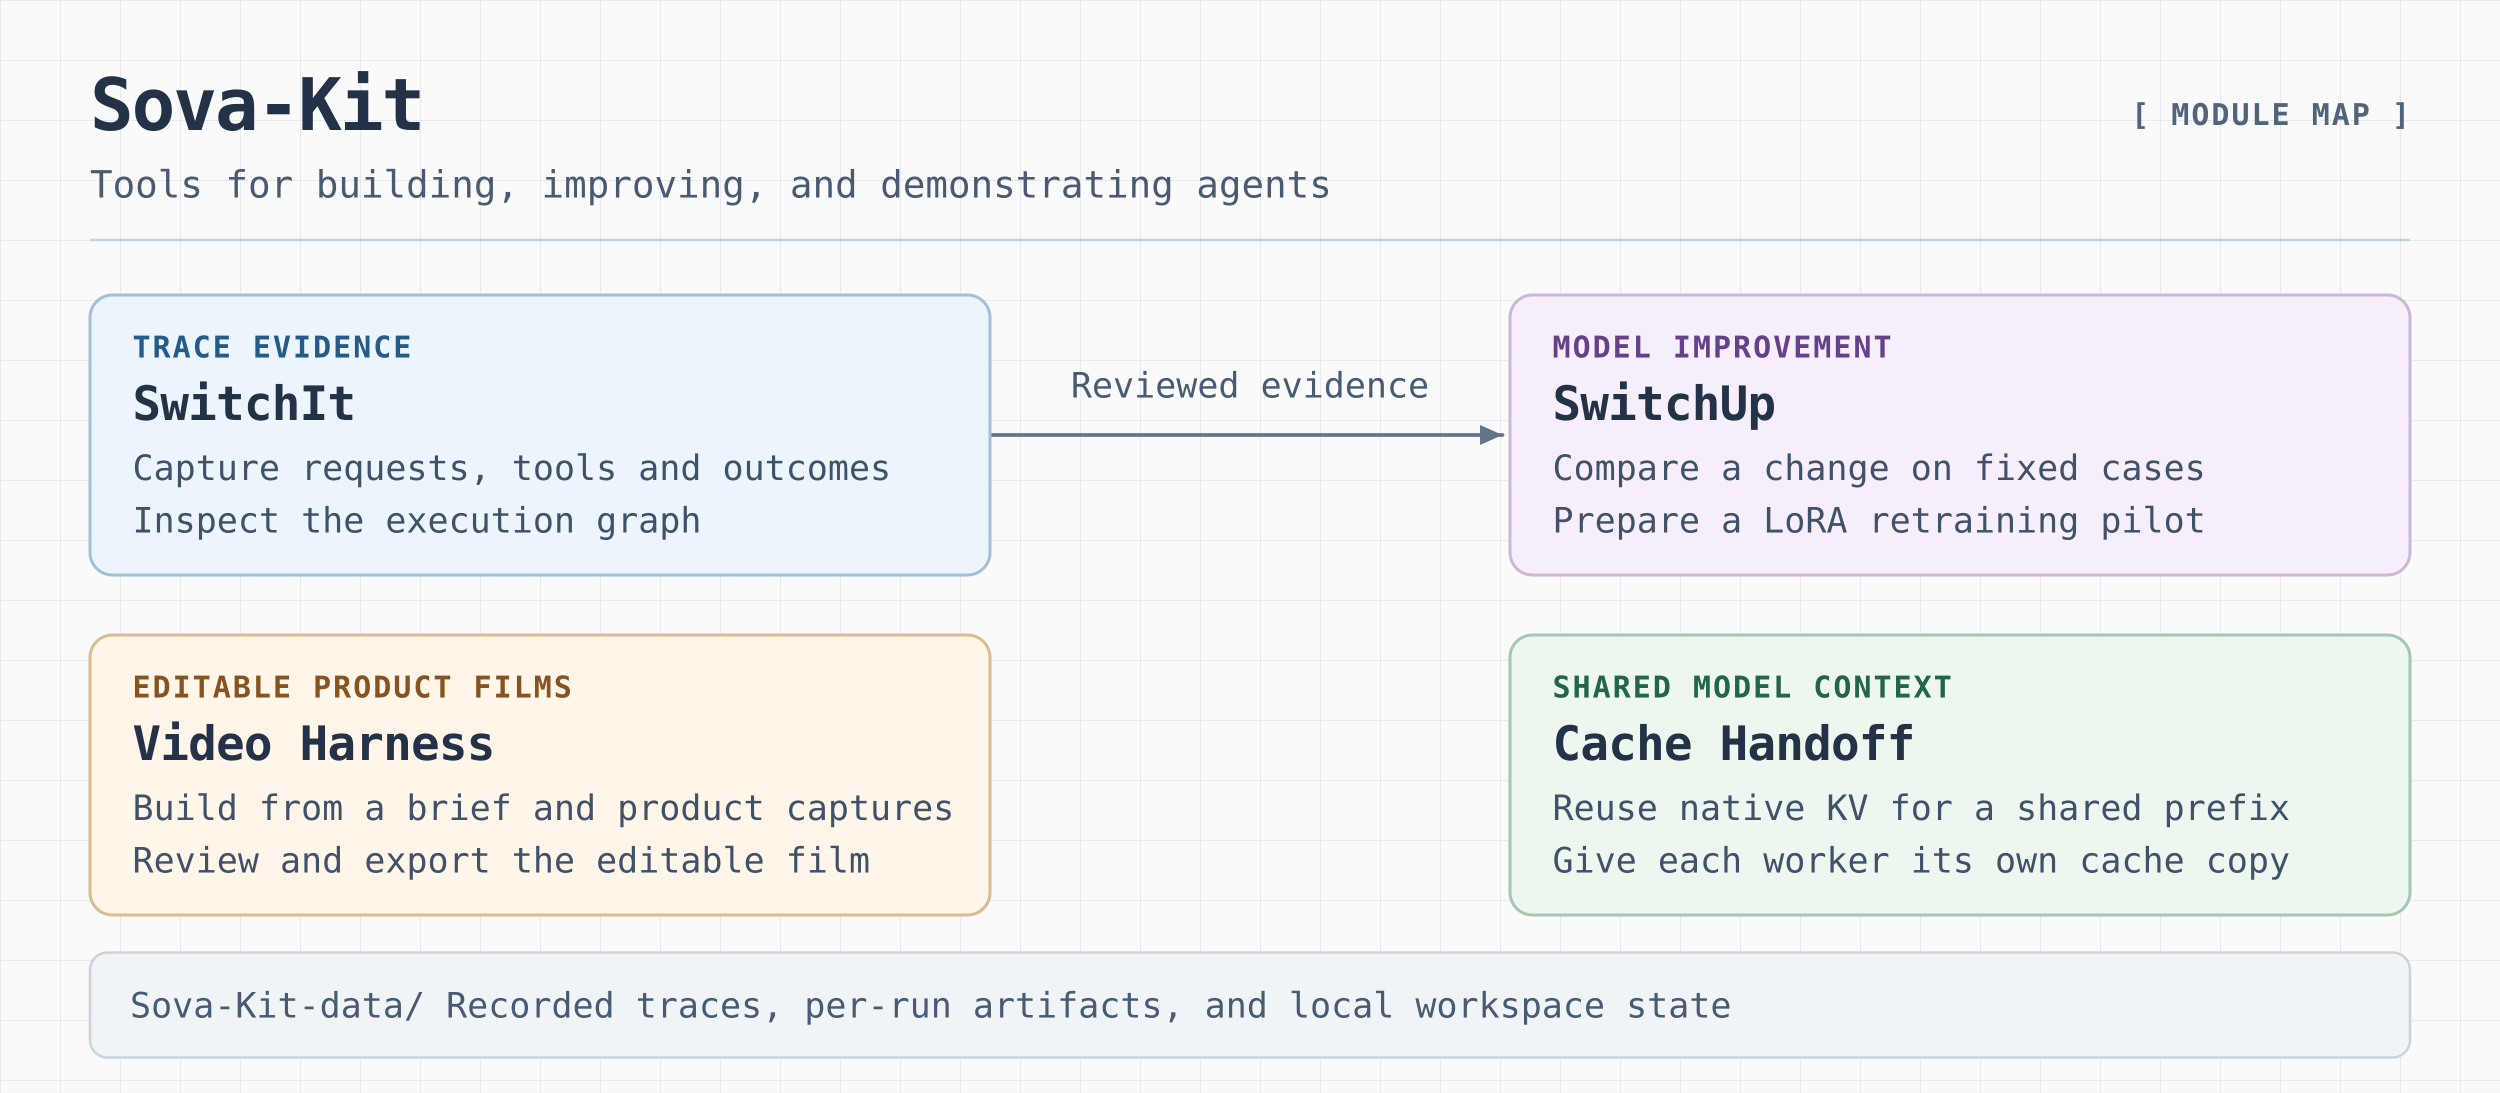
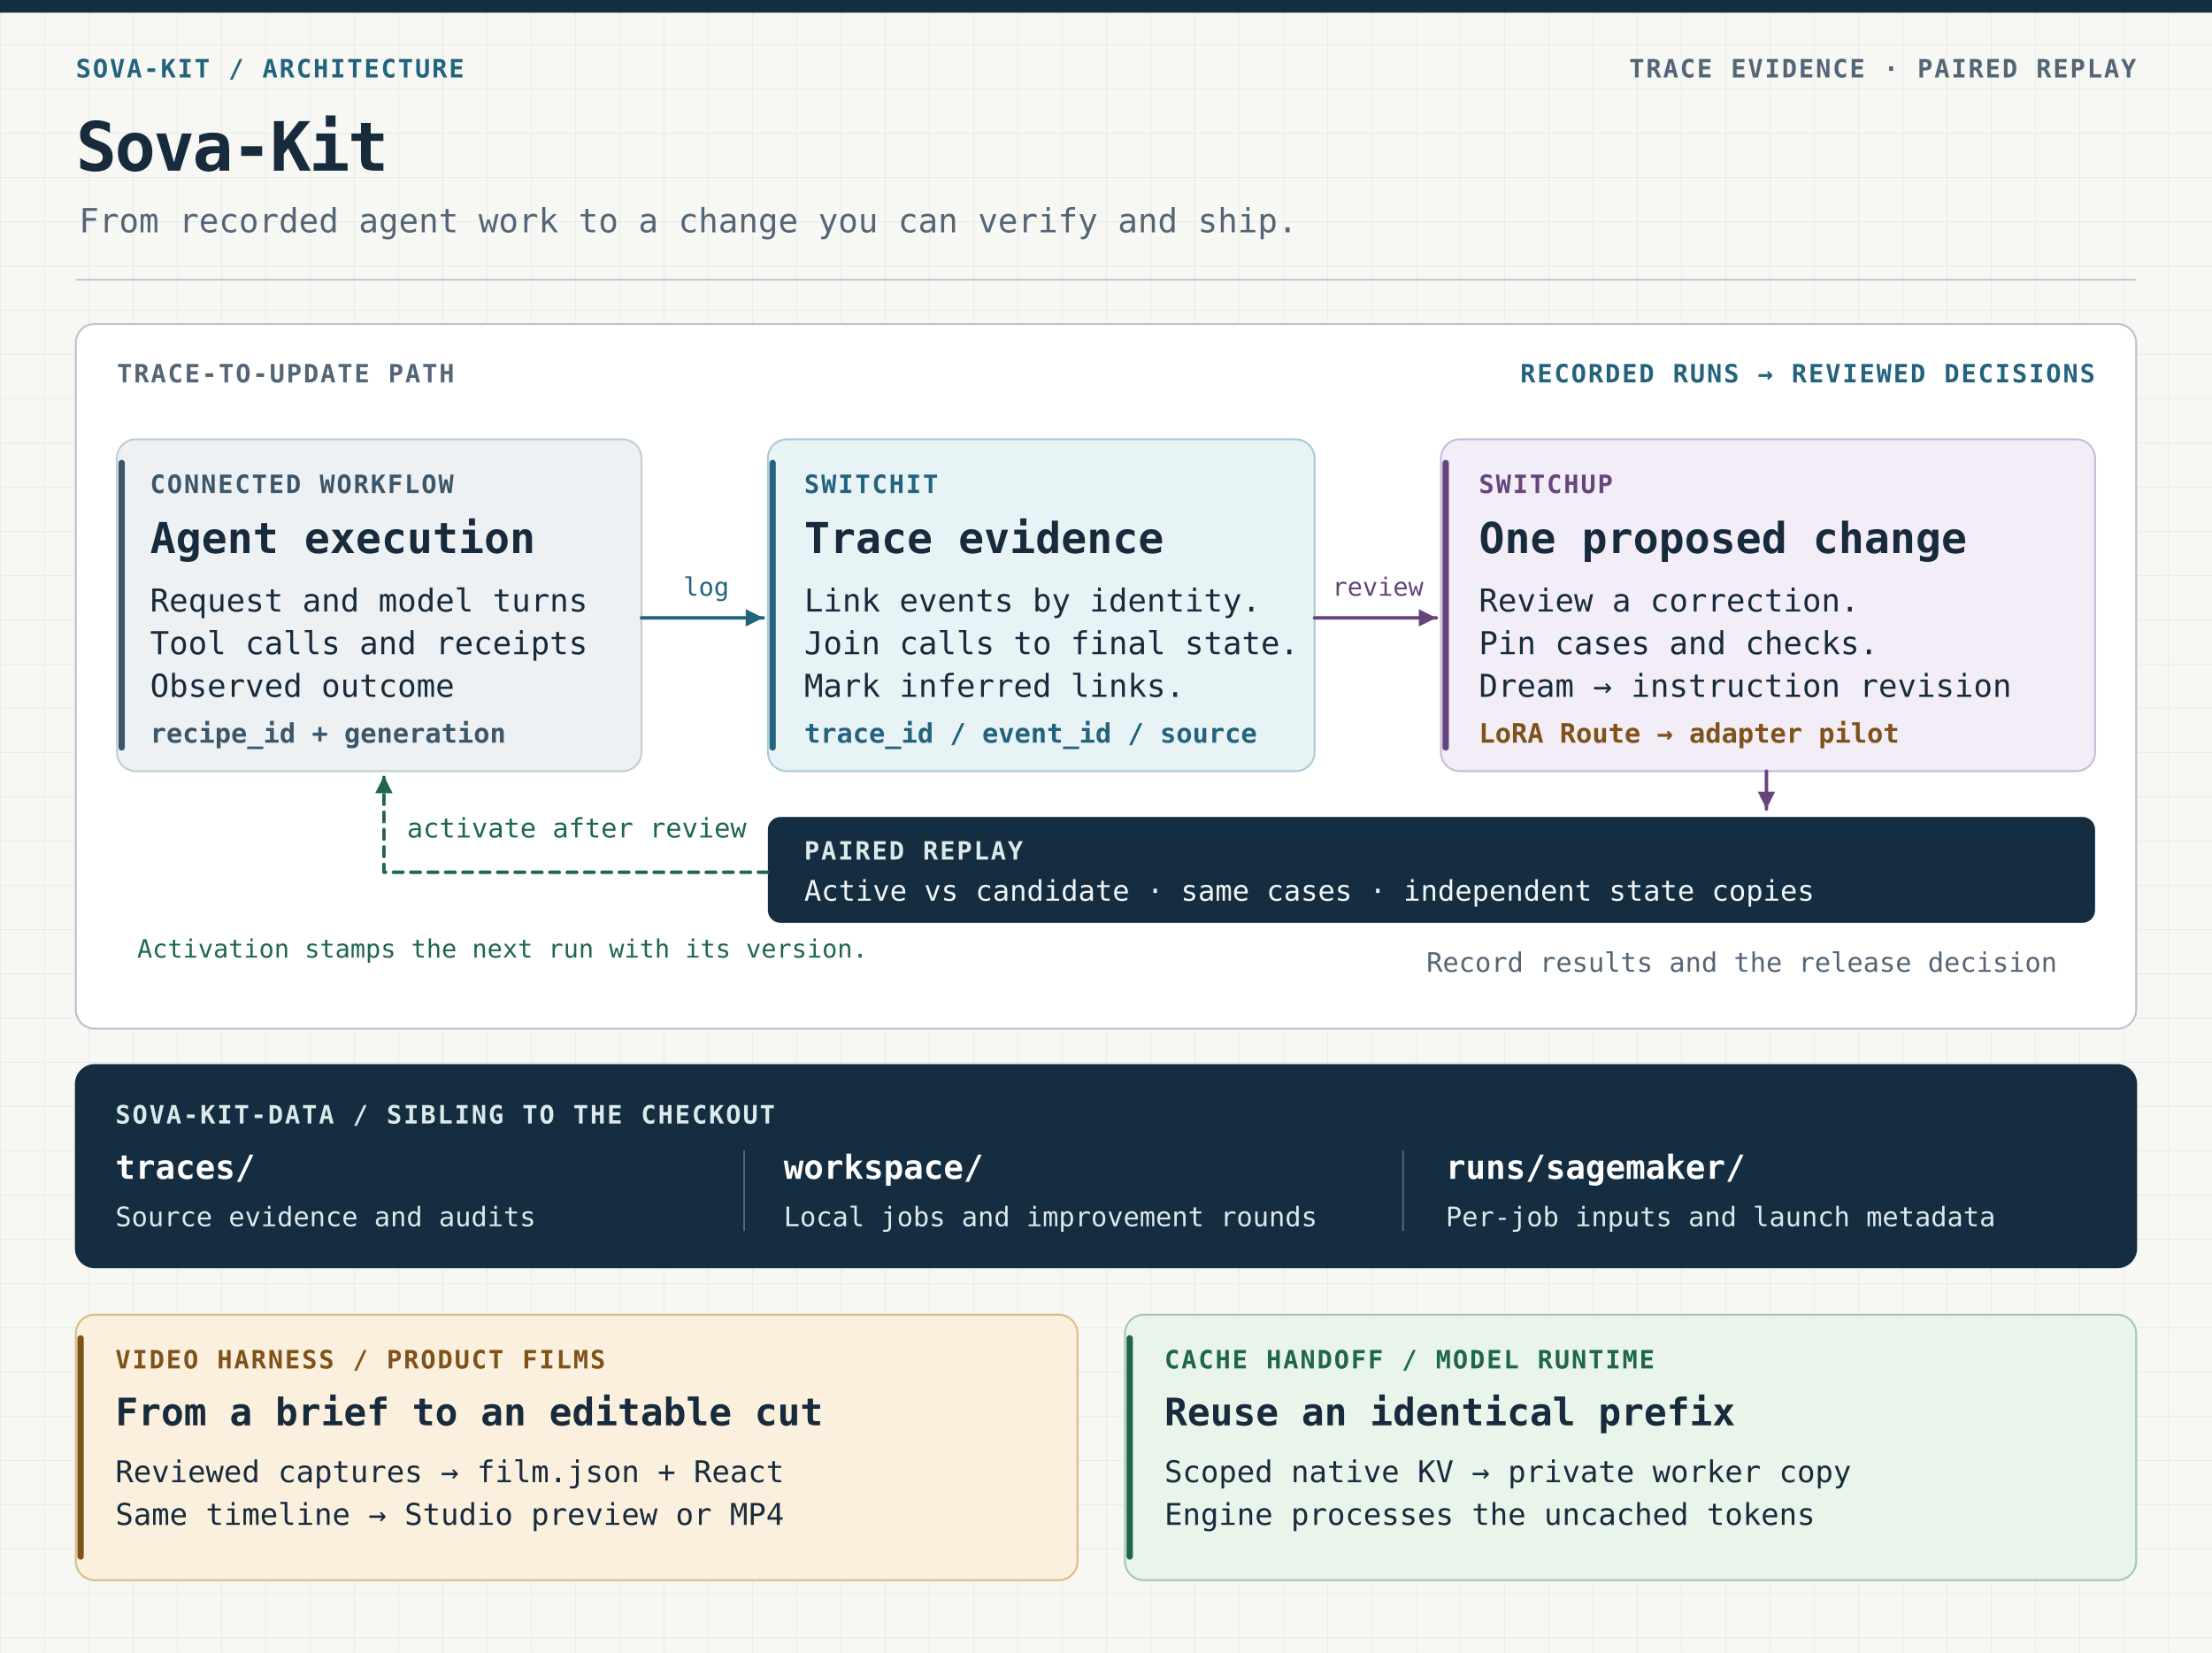
- <svg xmlns="http://www.w3.org/2000/svg" width="1000" height="437" viewBox="0 0 1000 437" role="img" aria-labelledby="title description" font-family="monospace" fill="#233247">
+ <svg xmlns="http://www.w3.org/2000/svg" width="1400" height="1046" viewBox="0 0 1400 1046" font-family="Menlo, Consolas, monospace" role="img" aria-labelledby="kit-map-title kit-map-desc">
  <defs>
-     <pattern id="grid" width="24" height="24" patternUnits="userSpaceOnUse">
-       <path d="M24 0H0V24" fill="none" stroke="#e2e7ec" stroke-width=".65" />
+     <pattern id="kit-map-grid" width="28" height="28" patternUnits="userSpaceOnUse">
+       <path d="M28 0H0V28" fill="none" stroke="#e3e7e6" stroke-width=".75" />
    </pattern>
-     <style>
-       .title { font-size: 29px; font-weight: 700; letter-spacing: -.8px; }
-       .subtitle { font-size: 15px; fill: #4a5a70; }
-       .tag, .kicker { font-size: 12px; font-weight: 700; letter-spacing: .8px; }
-       .tag { fill: #52647b; }
-       .heading { font-size: 19px; font-weight: 700; letter-spacing: -.3px; }
-       .body { font-size: 14px; fill: #40516a; }
-       .note, .label { font-size: 14px; fill: #475b72; }
-       .strip { fill: #f1f4f7; stroke: #c8d3de; }
-       .flow { fill: none; stroke: #64758a; stroke-width: 1.5; stroke-linecap: round; stroke-linejoin: round; }
-       .dash { stroke-dasharray: 4 4; }
-     </style>
  </defs>
-   <rect width="1000" height="437" fill="#fafafa" />
-   <rect width="1000" height="437" fill="url(#grid)" />
-   <text x="36" y="52" class="title">Sova-Kit</text>
-   <text x="36" y="79" class="subtitle">Tools for building, improving, and demonstrating agents</text>
-   <text x="964" y="50" class="tag" text-anchor="end">[ MODULE MAP ]</text>
-   <path d="M36 96H964" stroke="#c8d3de" />
-   <path d="M396 174H601" class="flow" />
-   <polygon points="592,170 601,174 592,178" fill="#64758a" />
-   <text x="500" y="159" class="label" text-anchor="middle">Reviewed evidence</text>
-   <g>
-     <rect x="36" y="118" width="360" height="112" rx="9" fill="#edf5fc" stroke="#a3bfd8" stroke-width="1.2" />
-     <text x="53" y="143" class="kicker" fill="#255b88">TRACE EVIDENCE</text>
-     <text x="53" y="168" class="heading">SwitchIt</text>
-     <text x="53" y="192" class="body">Capture requests, tools and outcomes</text>
-     <text x="53" y="213" class="body">Inspect the execution graph</text>
-   </g>
-   <g>
-     <rect x="604" y="118" width="360" height="112" rx="9" fill="#f6effa" stroke="#cbb7d9" stroke-width="1.2" />
-     <text x="621" y="143" class="kicker" fill="#64418a">MODEL IMPROVEMENT</text>
-     <text x="621" y="168" class="heading">SwitchUp</text>
-     <text x="621" y="192" class="body">Compare a change on fixed cases</text>
-     <text x="621" y="213" class="body">Prepare a LoRA retraining pilot</text>
-   </g>
-   <g>
-     <rect x="36" y="254" width="360" height="112" rx="9" fill="#fff6e9" stroke="#dabb92" stroke-width="1.2" />
-     <text x="53" y="279" class="kicker" fill="#855420">EDITABLE PRODUCT FILMS</text>
-     <text x="53" y="304" class="heading">Video Harness</text>
-     <text x="53" y="328" class="body">Build from a brief and product captures</text>
-     <text x="53" y="349" class="body">Review and export the editable film</text>
-   </g>
-   <g>
-     <rect x="604" y="254" width="360" height="112" rx="9" fill="#edf7f0" stroke="#a6c6b0" stroke-width="1.2" />
-     <text x="621" y="279" class="kicker" fill="#236547">SHARED MODEL CONTEXT</text>
-     <text x="621" y="304" class="heading">Cache Handoff</text>
-     <text x="621" y="328" class="body">Reuse native KV for a shared prefix</text>
-     <text x="621" y="349" class="body">Give each worker its own cache copy</text>
-   </g>
-   <rect x="36" y="381" width="928" height="42" rx="7" class="strip" />
-   <text x="52" y="407" class="note">Sova-Kit-data/   Recorded traces, per-run artifacts, and local workspace state</text>
+   <rect width="1400" height="1046" fill="#f7f7f3" />
+   <rect width="1400" height="1046" fill="url(#kit-map-grid)" />
+   <rect width="1400" height="8" fill="#152d40" />
+   <text x="48" y="49" font-size="16" font-weight="700" fill="#23637e" letter-spacing="1.1">SOVA-KIT  /  ARCHITECTURE</text>
+   <text x="1352" y="49" font-size="16" font-weight="700" fill="#536576" text-anchor="end" letter-spacing="1.1">TRACE EVIDENCE  ·  PAIRED REPLAY</text>
+   <text x="48" y="108" font-size="43" font-weight="700" fill="#182b3c" letter-spacing="-1.3">Sova-Kit</text>
+   <text x="50" y="147" font-size="21" font-weight="400" fill="#536576">From recorded agent work to a change you can verify and ship.</text>
+   <line x1="48" y1="177" x2="1352" y2="177" stroke="#b5c4cb" stroke-width="1" />
+   <rect x="48" y="205" width="1304" height="446" rx="12" fill="#ffffff" stroke="#b5c4cb" stroke-width="1.2" />
+   <text x="74" y="242" font-size="16" font-weight="700" fill="#536576" letter-spacing="1.1">TRACE-TO-UPDATE PATH</text>
+   <text x="1326" y="242" font-size="16" font-weight="700" fill="#23637e" text-anchor="end" letter-spacing="1.1">RECORDED RUNS  →  REVIEWED DECISIONS</text>
+   <rect x="74" y="278" width="332" height="210" rx="12" fill="#edf1f4" stroke="#c0cdd3" stroke-width="1.2" />
+   <rect x="75" y="291" width="4" height="184" rx="2" fill="#3c566a" stroke="none" stroke-width="1.2" />
+   <text x="95" y="312" font-size="16" font-weight="700" fill="#3c566a" letter-spacing="1.1">CONNECTED WORKFLOW</text>
+   <text x="95" y="350" font-size="27" font-weight="700" fill="#182b3c">Agent execution</text>
+   <text x="95" y="387" font-size="20" font-weight="400" fill="#182b3c">Request and model turns</text>
+   <text x="95" y="414" font-size="20" font-weight="400" fill="#182b3c">Tool calls and receipts</text>
+   <text x="95" y="441" font-size="20" font-weight="400" fill="#182b3c">Observed outcome</text>
+   <text x="95" y="470" font-size="17" font-weight="700" fill="#3c566a">recipe_id + generation</text>
+   <rect x="486" y="278" width="346" height="210" rx="12" fill="#e8f3f6" stroke="#a9cbd5" stroke-width="1.2" />
+   <rect x="487" y="291" width="4" height="184" rx="2" fill="#23637e" stroke="none" stroke-width="1.2" />
+   <text x="509" y="312" font-size="16" font-weight="700" fill="#23637e" letter-spacing="1.1">SWITCHIT</text>
+   <text x="509" y="350" font-size="27" font-weight="700" fill="#182b3c">Trace evidence</text>
+   <text x="509" y="387" font-size="20" font-weight="400" fill="#182b3c">Link events by identity.</text>
+   <text x="509" y="414" font-size="20" font-weight="400" fill="#182b3c">Join calls to final state.</text>
+   <text x="509" y="441" font-size="20" font-weight="400" fill="#182b3c">Mark inferred links.</text>
+   <text x="509" y="470" font-size="17" font-weight="700" fill="#23637e">trace_id / event_id / source</text>
+   <rect x="912" y="278" width="414" height="210" rx="12" fill="#f2edf7" stroke="#cbbada" stroke-width="1.2" />
+   <rect x="913" y="291" width="4" height="184" rx="2" fill="#66457d" stroke="none" stroke-width="1.2" />
+   <text x="936" y="312" font-size="16" font-weight="700" fill="#66457d" letter-spacing="1.1">SWITCHUP</text>
+   <text x="936" y="350" font-size="27" font-weight="700" fill="#182b3c">One proposed change</text>
+   <text x="936" y="387" font-size="20" font-weight="400" fill="#182b3c">Review a correction.</text>
+   <text x="936" y="414" font-size="20" font-weight="400" fill="#182b3c">Pin cases and checks.</text>
+   <text x="936" y="441" font-size="20" font-weight="400" fill="#182b3c">Dream → instruction revision</text>
+   <text x="936" y="470" font-size="17" font-weight="700" fill="#7f521a">LoRA Route → adapter pilot</text>
+   <path d="M406 391L483 391" fill="none" stroke="#23637e" stroke-width="2.2" stroke-linecap="round" stroke-linejoin="round" />
+   <polygon points="483,391 472,385.5 472,396.5" fill="#23637e" />
+   <text x="447" y="377" font-size="16" font-weight="400" fill="#23637e" text-anchor="middle">log</text>
+   <path d="M832 391L909 391" fill="none" stroke="#66457d" stroke-width="2.2" stroke-linecap="round" stroke-linejoin="round" />
+   <polygon points="909,391 898,385.5 898,396.5" fill="#66457d" />
+   <text x="872" y="377" font-size="16" font-weight="400" fill="#66457d" text-anchor="middle">review</text>
+   <path d="M1118 488L1118 512" fill="none" stroke="#66457d" stroke-width="2.2" stroke-linecap="round" stroke-linejoin="round" />
+   <polygon points="1118,512 1123.5,501 1112.5,501" fill="#66457d" />
+   <rect x="486" y="517" width="840" height="67" rx="8" fill="#152d40" stroke="none" stroke-width="1.2" />
+   <text x="509" y="544" font-size="16" font-weight="700" fill="#dbe9eb" letter-spacing="1.1">PAIRED REPLAY</text>
+   <text x="509" y="570" font-size="18" font-weight="400" fill="#f0f6f7">Active vs candidate · same cases · independent state copies</text>
+   <path d="M486 552L243 552L243 491" fill="none" stroke="#1e664f" stroke-width="2.2" stroke-linecap="round" stroke-linejoin="round" stroke-dasharray="6 5" />
+   <polygon points="243,491 237.5,502 248.5,502" fill="#1e664f" />
+   <text x="365" y="530" font-size="17" font-weight="400" fill="#1e664f" text-anchor="middle">activate after review</text>
+   <text x="318" y="606" font-size="16" font-weight="400" fill="#1e664f" text-anchor="middle">Activation stamps the next run with its version.</text>
+   <text x="1302" y="615" font-size="17" font-weight="400" fill="#536576" text-anchor="end">Record results and the release decision</text>
+   <rect x="48" y="674" width="1304" height="128" rx="12" fill="#152d40" stroke="#152d40" stroke-width="1.2" />
+   <text x="73" y="711" font-size="16" font-weight="700" fill="#dbe9eb" letter-spacing="1.1">SOVA-KIT-DATA  /  SIBLING TO THE CHECKOUT</text>
+   <line x1="471" y1="728" x2="471" y2="779" stroke="#527183" stroke-width="1" />
+   <line x1="888" y1="728" x2="888" y2="779" stroke="#527183" stroke-width="1" />
+   <text x="73" y="746" font-size="21" font-weight="700" fill="#ffffff">traces/</text>
+   <text x="73" y="776" font-size="17" font-weight="400" fill="#dbe9eb">Source evidence and audits</text>
+   <text x="496" y="746" font-size="21" font-weight="700" fill="#ffffff">workspace/</text>
+   <text x="496" y="776" font-size="17" font-weight="400" fill="#dbe9eb">Local jobs and improvement rounds</text>
+   <text x="915" y="746" font-size="21" font-weight="700" fill="#ffffff">runs/sagemaker/</text>
+   <text x="915" y="776" font-size="17" font-weight="400" fill="#dbe9eb">Per-job inputs and launch metadata</text>
+   <rect x="48" y="832" width="634" height="168" rx="12" fill="#faf0dd" stroke="#d9bc86" stroke-width="1.2" />
+   <rect x="49" y="845" width="4" height="142" rx="2" fill="#7f521a" stroke="none" stroke-width="1.2" />
+   <text x="73" y="866" font-size="16" font-weight="700" fill="#7f521a" letter-spacing="1.1">VIDEO HARNESS  /  PRODUCT FILMS</text>
+   <text x="73" y="902" font-size="24" font-weight="700" fill="#182b3c">From a brief to an editable cut</text>
+   <text x="73" y="938" font-size="19" font-weight="400" fill="#182b3c">Reviewed captures → film.json + React</text>
+   <text x="73" y="965" font-size="19" font-weight="400" fill="#182b3c">Same timeline → Studio preview or MP4</text>
+   <rect x="712" y="832" width="640" height="168" rx="12" fill="#e9f4eb" stroke="#a6c7ad" stroke-width="1.2" />
+   <rect x="713" y="845" width="4" height="142" rx="2" fill="#1e664f" stroke="none" stroke-width="1.2" />
+   <text x="737" y="866" font-size="16" font-weight="700" fill="#1e664f" letter-spacing="1.1">CACHE HANDOFF  /  MODEL RUNTIME</text>
+   <text x="737" y="902" font-size="24" font-weight="700" fill="#182b3c">Reuse an identical prefix</text>
+   <text x="737" y="938" font-size="19" font-weight="400" fill="#182b3c">Scoped native KV → private worker copy</text>
+   <text x="737" y="965" font-size="19" font-weight="400" fill="#182b3c">Engine processes the uncached tokens</text>
</svg>
